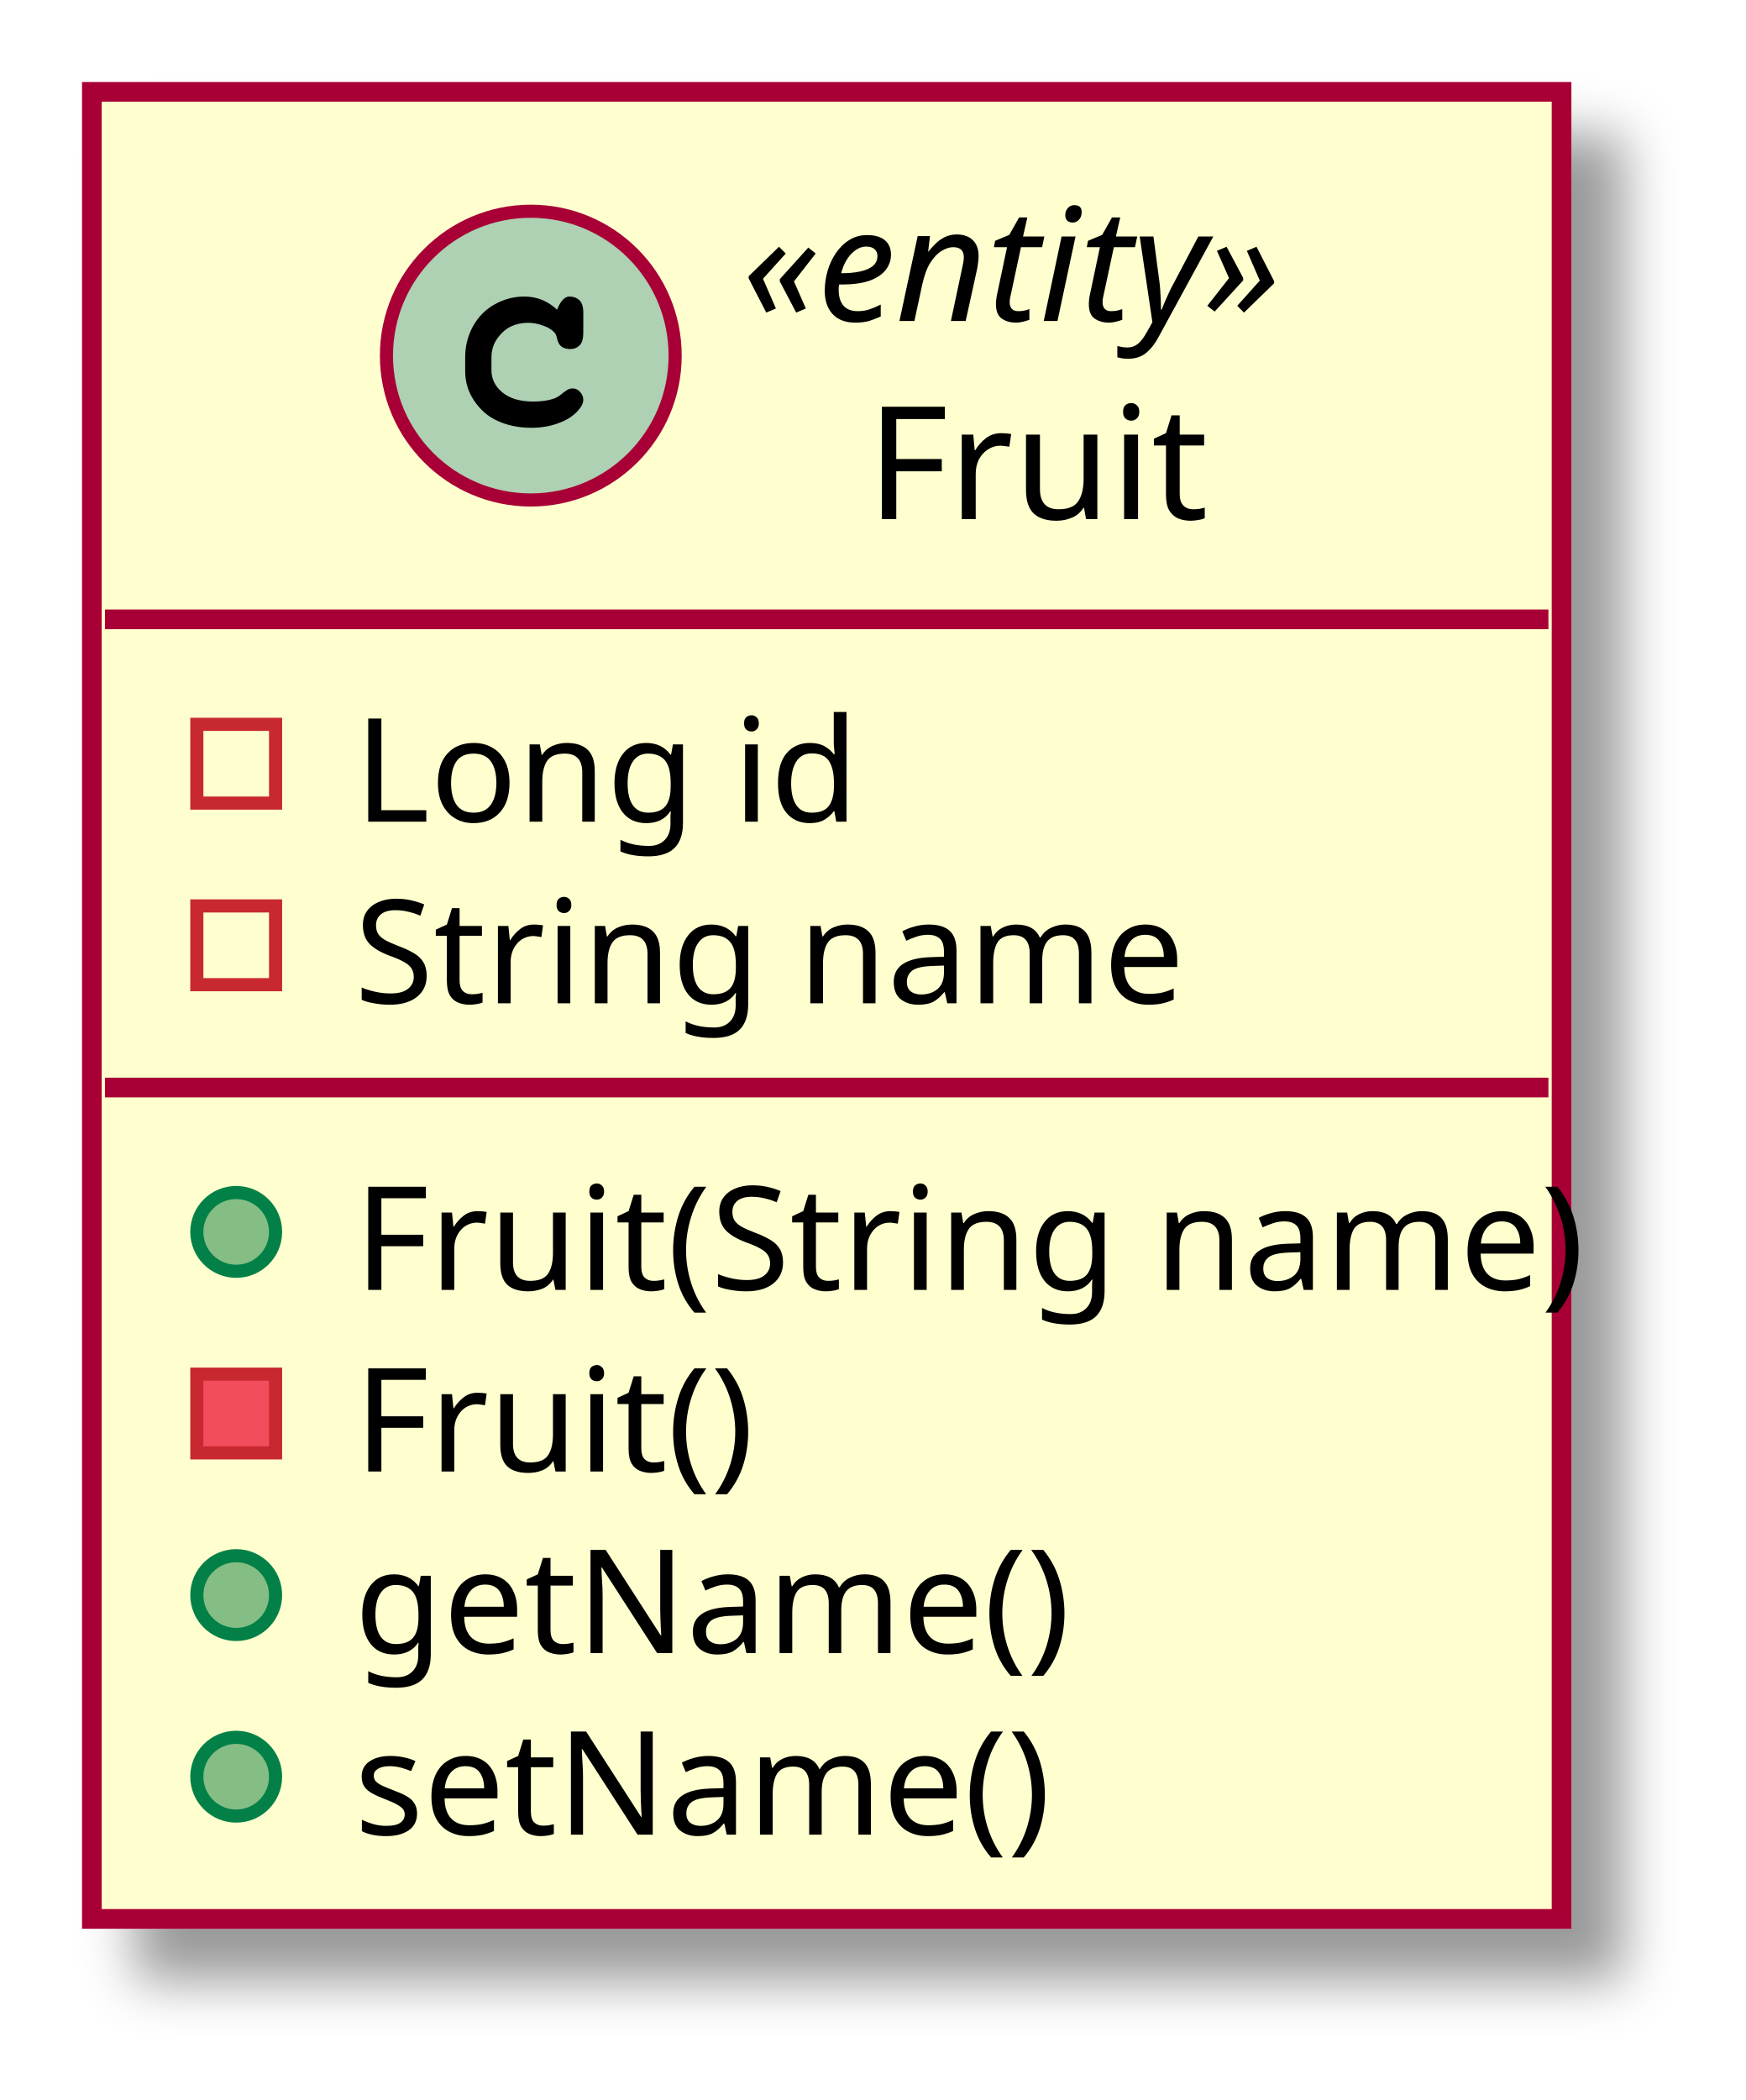
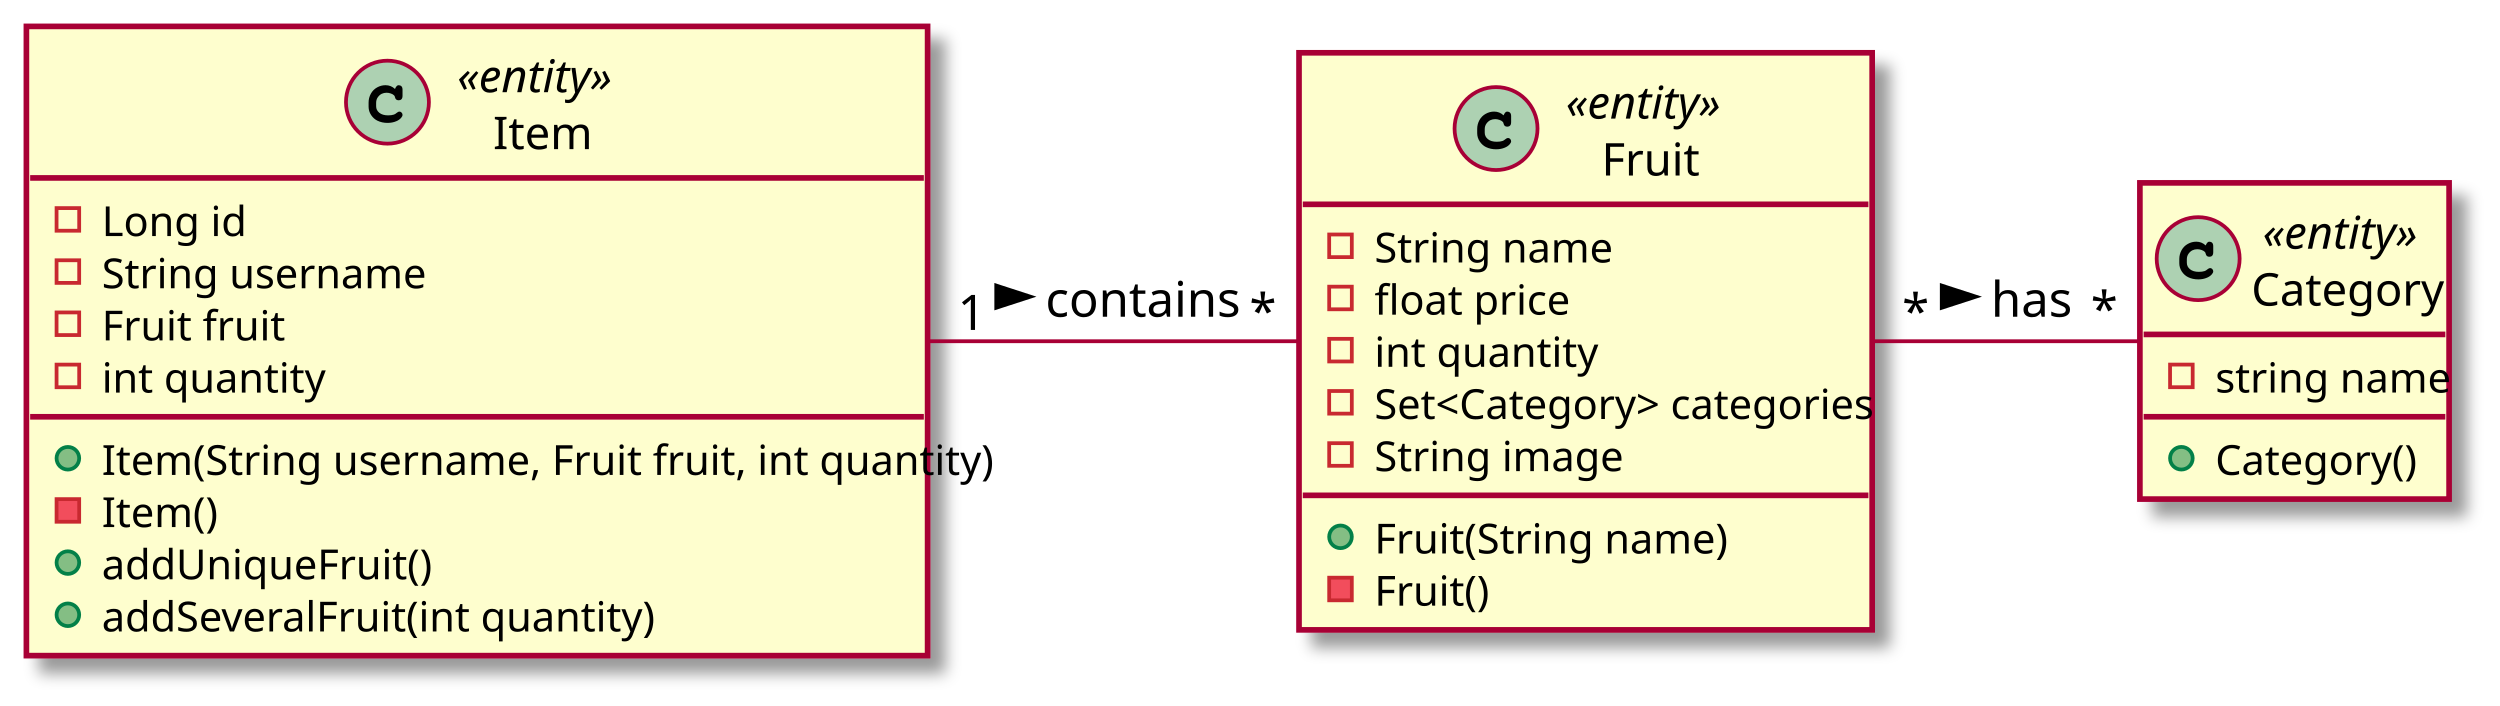
- <svg xmlns="http://www.w3.org/2000/svg" contentScriptType="application/ecmascript" contentStyleType="text/css" height="160px" preserveAspectRatio="none" style="width:133px;height:160px;background:#FFFFFF;" version="1.1" viewBox="0 0 133 160" width="133px" zoomAndPan="magnify">
+ <svg xmlns="http://www.w3.org/2000/svg" contentScriptType="application/ecmascript" contentStyleType="text/css" height="187px" preserveAspectRatio="none" style="width:663px;height:187px;background:#FFFFFF;" version="1.1" viewBox="0 0 663 187" width="663px" zoomAndPan="magnify">
  <defs>
-     <filter height="300%" id="fnsyey1ixzu5y" width="300%" x="-1" y="-1">
+     <filter height="300%" id="f1lfnna6g2cyz2" width="300%" x="-1" y="-1">
      <feGaussianBlur result="blurOut" stdDeviation="2.0" />
      <feColorMatrix in="blurOut" result="blurOut2" type="matrix" values="0 0 0 0 0 0 0 0 0 0 0 0 0 0 0 0 0 0 .4 0" />
      <feOffset dx="4.0" dy="4.0" in="blurOut2" result="blurOut3" />
      <feBlend in="SourceGraphic" in2="blurOut3" mode="normal" />
    </filter>
  </defs>
  <g>
-     <rect codeLine="3" fill="#FEFECE" filter="url(#fnsyey1ixzu5y)" height="139.203" id="Fruit" style="stroke:#A80036;stroke-width:1.5;" width="112" x="7" y="7" />
-     <ellipse cx="40.45" cy="27.094" fill="#ADD1B2" rx="11" ry="11" style="stroke:#A80036;stroke-width:1.0;" />
-     <path d="M42.45,23.594 Q42.653,23.094 42.888,22.844 Q43.122,22.594 43.388,22.594 Q43.856,22.594 44.153,22.875 Q44.45,23.156 44.45,23.812 L44.45,25.375 Q44.45,26.031 44.169,26.312 Q43.888,26.594 43.45,26.594 Q43.059,26.594 42.809,26.422 Q42.559,26.25 42.45,25.797 Q42.403,25.484 42.231,25.312 Q41.919,24.984 41.356,24.797 Q40.794,24.594 40.231,24.594 Q39.528,24.594 38.934,24.875 Q38.356,25.156 37.903,25.781 Q37.45,26.406 37.45,27.266 L37.45,28.188 Q37.45,29.219 38.294,29.906 Q39.138,30.594 40.638,30.594 Q41.528,30.594 42.153,30.391 Q42.513,30.281 42.919,29.922 Q43.184,29.719 43.325,29.656 Q43.466,29.594 43.638,29.594 Q43.966,29.594 44.2,29.859 Q44.45,30.109 44.45,30.469 Q44.45,30.812 44.106,31.219 Q43.606,31.812 42.809,32.141 Q41.763,32.594 40.481,32.594 Q38.981,32.594 37.778,32 Q36.809,31.531 36.122,30.516 Q35.45,29.5 35.45,28.297 L35.45,27.203 Q35.45,25.953 36.044,24.859 Q36.653,23.766 37.7,23.188 Q38.763,22.594 39.95,22.594 Q40.669,22.594 41.294,22.844 Q41.919,23.094 42.45,23.594 Z " fill="#000000" />
-     <text fill="#000000" font-family="sans-serif" font-size="12" font-style="italic" lengthAdjust="spacing" textLength="43" x="56.55" y="24.457">«entity»</text>
-     <text fill="#000000" font-family="sans-serif" font-size="12" lengthAdjust="spacing" textLength="24" x="66.05" y="39.551">Fruit</text>
-     <line style="stroke:#A80036;stroke-width:1.5;" x1="8" x2="118" y1="47.188" y2="47.188" />
+     <rect codeLine="3" fill="#FEFECE" filter="url(#f1lfnna6g2cyz2)" height="153.039" id="Fruit" style="stroke:#A80036;stroke-width:1.5;" width="152" x="344.5" y="14" />
+     <ellipse cx="396.75" cy="34.094" fill="#ADD1B2" rx="11" ry="11" style="stroke:#A80036;stroke-width:1.0;" />
+     <path d="M398.75,30.594 Q398.953,30.094 399.188,29.844 Q399.422,29.594 399.688,29.594 Q400.156,29.594 400.453,29.875 Q400.75,30.156 400.75,30.812 L400.75,32.375 Q400.75,33.031 400.469,33.312 Q400.188,33.594 399.75,33.594 Q399.359,33.594 399.109,33.422 Q398.859,33.25 398.75,32.797 Q398.703,32.484 398.531,32.312 Q398.219,31.984 397.656,31.797 Q397.094,31.594 396.531,31.594 Q395.828,31.594 395.234,31.875 Q394.656,32.156 394.203,32.781 Q393.75,33.406 393.75,34.266 L393.75,35.188 Q393.75,36.219 394.594,36.906 Q395.438,37.594 396.938,37.594 Q397.828,37.594 398.453,37.391 Q398.812,37.281 399.219,36.922 Q399.484,36.719 399.625,36.656 Q399.766,36.594 399.938,36.594 Q400.266,36.594 400.5,36.859 Q400.75,37.109 400.75,37.469 Q400.75,37.812 400.406,38.219 Q399.906,38.812 399.109,39.141 Q398.062,39.594 396.781,39.594 Q395.281,39.594 394.078,39 Q393.109,38.531 392.422,37.516 Q391.75,36.5 391.75,35.297 L391.75,34.203 Q391.75,32.953 392.344,31.859 Q392.953,30.766 394,30.188 Q395.062,29.594 396.25,29.594 Q396.969,29.594 397.594,29.844 Q398.219,30.094 398.75,30.594 Z " fill="#000000" />
+     <text fill="#000000" font-family="sans-serif" font-size="12" font-style="italic" lengthAdjust="spacing" textLength="43" x="415.25" y="31.457">«entity»</text>
+     <text fill="#000000" font-family="sans-serif" font-size="12" lengthAdjust="spacing" textLength="24" x="424.75" y="46.551">Fruit</text>
+     <line style="stroke:#A80036;stroke-width:1.5;" x1="345.5" x2="495.5" y1="54.188" y2="54.188" />
+     <rect fill="none" height="6" style="stroke:#C82930;stroke-width:1.0;" width="6" x="352.5" y="62.188" />
+     <text fill="#000000" font-family="sans-serif" font-size="11" lengthAdjust="spacing" textLength="57" x="364.5" y="69.606">String name</text>
+     <rect fill="none" height="6" style="stroke:#C82930;stroke-width:1.0;" width="6" x="352.5" y="76.023" />
+     <text fill="#000000" font-family="sans-serif" font-size="11" lengthAdjust="spacing" textLength="48" x="364.5" y="83.442">float price</text>
+     <rect fill="none" height="6" style="stroke:#C82930;stroke-width:1.0;" width="6" x="352.5" y="89.859" />
+     <text fill="#000000" font-family="sans-serif" font-size="11" lengthAdjust="spacing" textLength="52" x="364.5" y="97.278">int quantity</text>
+     <rect fill="none" height="6" style="stroke:#C82930;stroke-width:1.0;" width="6" x="352.5" y="103.695" />
+     <text fill="#000000" font-family="sans-serif" font-size="11" lengthAdjust="spacing" textLength="126" x="364.5" y="111.114">Set&lt;Category&gt; categories</text>
+     <rect fill="none" height="6" style="stroke:#C82930;stroke-width:1.0;" width="6" x="352.5" y="117.531" />
+     <text fill="#000000" font-family="sans-serif" font-size="11" lengthAdjust="spacing" textLength="59" x="364.5" y="124.95">String image</text>
+     <line style="stroke:#A80036;stroke-width:1.5;" x1="345.5" x2="495.5" y1="131.367" y2="131.367" />
+     <ellipse cx="355.5" cy="142.367" fill="#84BE84" rx="3" ry="3" style="stroke:#038048;stroke-width:1.0;" />
+     <text fill="#000000" font-family="sans-serif" font-size="11" lengthAdjust="spacing" textLength="86" x="364.5" y="146.786">Fruit(String name)</text>
+     <rect fill="#F24D5C" height="6" style="stroke:#C82930;stroke-width:1.0;" width="6" x="352.5" y="153.203" />
+     <text fill="#000000" font-family="sans-serif" font-size="11" lengthAdjust="spacing" textLength="29" x="364.5" y="160.622">Fruit()</text>
+     <rect codeLine="12" fill="#FEFECE" filter="url(#f1lfnna6g2cyz2)" height="166.875" id="Item" style="stroke:#A80036;stroke-width:1.5;" width="239" x="7" y="7" />
+     <ellipse cx="102.75" cy="27.094" fill="#ADD1B2" rx="11" ry="11" style="stroke:#A80036;stroke-width:1.0;" />
+     <path d="M104.75,23.594 Q104.953,23.094 105.188,22.844 Q105.422,22.594 105.688,22.594 Q106.156,22.594 106.453,22.875 Q106.75,23.156 106.75,23.812 L106.75,25.375 Q106.75,26.031 106.469,26.312 Q106.188,26.594 105.75,26.594 Q105.359,26.594 105.109,26.422 Q104.859,26.25 104.75,25.797 Q104.703,25.484 104.531,25.312 Q104.219,24.984 103.656,24.797 Q103.094,24.594 102.531,24.594 Q101.828,24.594 101.234,24.875 Q100.656,25.156 100.203,25.781 Q99.75,26.406 99.75,27.266 L99.75,28.188 Q99.75,29.219 100.594,29.906 Q101.438,30.594 102.938,30.594 Q103.828,30.594 104.453,30.391 Q104.812,30.281 105.219,29.922 Q105.484,29.719 105.625,29.656 Q105.766,29.594 105.938,29.594 Q106.266,29.594 106.5,29.859 Q106.75,30.109 106.75,30.469 Q106.75,30.812 106.406,31.219 Q105.906,31.812 105.109,32.141 Q104.062,32.594 102.781,32.594 Q101.281,32.594 100.078,32 Q99.109,31.531 98.422,30.516 Q97.75,29.5 97.75,28.297 L97.75,27.203 Q97.75,25.953 98.344,24.859 Q98.953,23.766 100,23.188 Q101.062,22.594 102.25,22.594 Q102.969,22.594 103.594,22.844 Q104.219,23.094 104.75,23.594 Z " fill="#000000" />
+     <text fill="#000000" font-family="sans-serif" font-size="12" font-style="italic" lengthAdjust="spacing" textLength="43" x="121.25" y="24.457">«entity»</text>
+     <text fill="#000000" font-family="sans-serif" font-size="12" lengthAdjust="spacing" textLength="24" x="130.75" y="39.551">Item</text>
+     <line style="stroke:#A80036;stroke-width:1.5;" x1="8" x2="245" y1="47.188" y2="47.188" />
    <rect fill="none" height="6" style="stroke:#C82930;stroke-width:1.0;" width="6" x="15" y="55.188" />
    <text fill="#000000" font-family="sans-serif" font-size="11" lengthAdjust="spacing" textLength="35" x="27" y="62.606">Long id</text>
    <rect fill="none" height="6" style="stroke:#C82930;stroke-width:1.0;" width="6" x="15" y="69.023" />
-     <text fill="#000000" font-family="sans-serif" font-size="11" lengthAdjust="spacing" textLength="57" x="27" y="76.442">String name</text>
-     <line style="stroke:#A80036;stroke-width:1.5;" x1="8" x2="118" y1="82.859" y2="82.859" />
-     <ellipse cx="18" cy="93.859" fill="#84BE84" rx="3" ry="3" style="stroke:#038048;stroke-width:1.0;" />
-     <text fill="#000000" font-family="sans-serif" font-size="11" lengthAdjust="spacing" textLength="86" x="27" y="98.278">Fruit(String name)</text>
-     <rect fill="#F24D5C" height="6" style="stroke:#C82930;stroke-width:1.0;" width="6" x="15" y="104.695" />
-     <text fill="#000000" font-family="sans-serif" font-size="11" lengthAdjust="spacing" textLength="29" x="27" y="112.114">Fruit()</text>
+     <text fill="#000000" font-family="sans-serif" font-size="11" lengthAdjust="spacing" textLength="79" x="27" y="76.442">String username</text>
+     <rect fill="none" height="6" style="stroke:#C82930;stroke-width:1.0;" width="6" x="15" y="82.859" />
+     <text fill="#000000" font-family="sans-serif" font-size="11" lengthAdjust="spacing" textLength="43" x="27" y="90.278">Fruit fruit</text>
+     <rect fill="none" height="6" style="stroke:#C82930;stroke-width:1.0;" width="6" x="15" y="96.695" />
+     <text fill="#000000" font-family="sans-serif" font-size="11" lengthAdjust="spacing" textLength="52" x="27" y="104.114">int quantity</text>
+     <line style="stroke:#A80036;stroke-width:1.5;" x1="8" x2="245" y1="110.531" y2="110.531" />
    <ellipse cx="18" cy="121.531" fill="#84BE84" rx="3" ry="3" style="stroke:#038048;stroke-width:1.0;" />
-     <text fill="#000000" font-family="sans-serif" font-size="11" lengthAdjust="spacing" textLength="50" x="27" y="125.95">getName()</text>
-     <ellipse cx="18" cy="135.367" fill="#84BE84" rx="3" ry="3" style="stroke:#038048;stroke-width:1.0;" />
-     <text fill="#000000" font-family="sans-serif" font-size="11" lengthAdjust="spacing" textLength="50" x="27" y="139.786">setName()</text>
+     <text fill="#000000" font-family="sans-serif" font-size="11" lengthAdjust="spacing" textLength="213" x="27" y="125.95">Item(String username, Fruit fruit, int quantity)</text>
+     <rect fill="#F24D5C" height="6" style="stroke:#C82930;stroke-width:1.0;" width="6" x="15" y="132.367" />
+     <text fill="#000000" font-family="sans-serif" font-size="11" lengthAdjust="spacing" textLength="27" x="27" y="139.786">Item()</text>
+     <ellipse cx="18" cy="149.203" fill="#84BE84" rx="3" ry="3" style="stroke:#038048;stroke-width:1.0;" />
+     <text fill="#000000" font-family="sans-serif" font-size="11" lengthAdjust="spacing" textLength="80" x="27" y="153.622">addUniqueFruit()</text>
+     <ellipse cx="18" cy="163.039" fill="#84BE84" rx="3" ry="3" style="stroke:#038048;stroke-width:1.0;" />
+     <text fill="#000000" font-family="sans-serif" font-size="11" lengthAdjust="spacing" textLength="136" x="27" y="167.458">addSeveralFruit(int quantity)</text>
+     <rect codeLine="24" fill="#FEFECE" filter="url(#f1lfnna6g2cyz2)" height="83.859" id="Category" style="stroke:#A80036;stroke-width:1.5;" width="82" x="567.5" y="48.5" />
+     <ellipse cx="582.95" cy="68.594" fill="#ADD1B2" rx="11" ry="11" style="stroke:#A80036;stroke-width:1.0;" />
+     <path d="M584.95,65.094 Q585.153,64.594 585.388,64.344 Q585.622,64.094 585.888,64.094 Q586.356,64.094 586.653,64.375 Q586.95,64.656 586.95,65.312 L586.95,66.875 Q586.95,67.531 586.669,67.812 Q586.388,68.094 585.95,68.094 Q585.559,68.094 585.309,67.922 Q585.059,67.75 584.95,67.297 Q584.903,66.984 584.731,66.812 Q584.419,66.484 583.856,66.297 Q583.294,66.094 582.731,66.094 Q582.028,66.094 581.434,66.375 Q580.856,66.656 580.403,67.281 Q579.95,67.906 579.95,68.766 L579.95,69.688 Q579.95,70.719 580.794,71.406 Q581.638,72.094 583.138,72.094 Q584.028,72.094 584.653,71.891 Q585.013,71.781 585.419,71.422 Q585.684,71.219 585.825,71.156 Q585.966,71.094 586.138,71.094 Q586.466,71.094 586.7,71.359 Q586.95,71.609 586.95,71.969 Q586.95,72.312 586.606,72.719 Q586.106,73.312 585.309,73.641 Q584.263,74.094 582.981,74.094 Q581.481,74.094 580.278,73.5 Q579.309,73.031 578.622,72.016 Q577.95,71 577.95,69.797 L577.95,68.703 Q577.95,67.453 578.544,66.359 Q579.153,65.266 580.2,64.688 Q581.263,64.094 582.45,64.094 Q583.169,64.094 583.794,64.344 Q584.419,64.594 584.95,65.094 Z " fill="#000000" />
+     <text fill="#000000" font-family="sans-serif" font-size="12" font-style="italic" lengthAdjust="spacing" textLength="43" x="600.05" y="65.957">«entity»</text>
+     <text fill="#000000" font-family="sans-serif" font-size="12" lengthAdjust="spacing" textLength="49" x="597.05" y="81.051">Category</text>
+     <line style="stroke:#A80036;stroke-width:1.5;" x1="568.5" x2="648.5" y1="88.688" y2="88.688" />
+     <rect fill="none" height="6" style="stroke:#C82930;stroke-width:1.0;" width="6" x="575.5" y="96.688" />
+     <text fill="#000000" font-family="sans-serif" font-size="11" lengthAdjust="spacing" textLength="56" x="587.5" y="104.106">string name</text>
+     <line style="stroke:#A80036;stroke-width:1.5;" x1="568.5" x2="648.5" y1="110.523" y2="110.523" />
+     <ellipse cx="578.5" cy="121.523" fill="#84BE84" rx="3" ry="3" style="stroke:#038048;stroke-width:1.0;" />
+     <text fill="#000000" font-family="sans-serif" font-size="11" lengthAdjust="spacing" textLength="52" x="587.5" y="125.942">Category()</text>
+     <path codeLine="30" d="M246.08,90.5 C279.31,90.5 314.47,90.5 344.45,90.5 " fill="none" id="Item-Fruit" style="stroke:#A80036;stroke-width:1.0;" />
+     <polygon fill="#000000" points="273.25,78.676,264.205,75.737,264.205,81.615,273.25,78.676" style="stroke:#000000;stroke-width:1.0;" />
+     <text fill="#000000" font-family="sans-serif" font-size="13" lengthAdjust="spacing" textLength="49" x="277.25" y="83.995">contains</text>
+     <text fill="#000000" font-family="sans-serif" font-size="13" lengthAdjust="spacing" textLength="7" x="253.965" y="87.498">1</text>
+     <text fill="#000000" font-family="sans-serif" font-size="13" lengthAdjust="spacing" textLength="5" x="331.349" y="87.186">*</text>
+     <path codeLine="31" d="M496.7,90.5 C520.82,90.5 546.56,90.5 567.26,90.5 " fill="none" id="Fruit-Category" style="stroke:#A80036;stroke-width:1.0;" />
+     <polygon fill="#000000" points="524,78.676,514.955,75.737,514.955,81.615,524,78.676" style="stroke:#000000;stroke-width:1.0;" />
+     <text fill="#000000" font-family="sans-serif" font-size="13" lengthAdjust="spacing" textLength="21" x="528" y="83.995">has</text>
+     <text fill="#000000" font-family="sans-serif" font-size="13" lengthAdjust="spacing" textLength="5" x="504.447" y="87.223">*</text>
+     <text fill="#000000" font-family="sans-serif" font-size="13" lengthAdjust="spacing" textLength="5" x="554.469" y="86.614">*</text>
  </g>
</svg>
